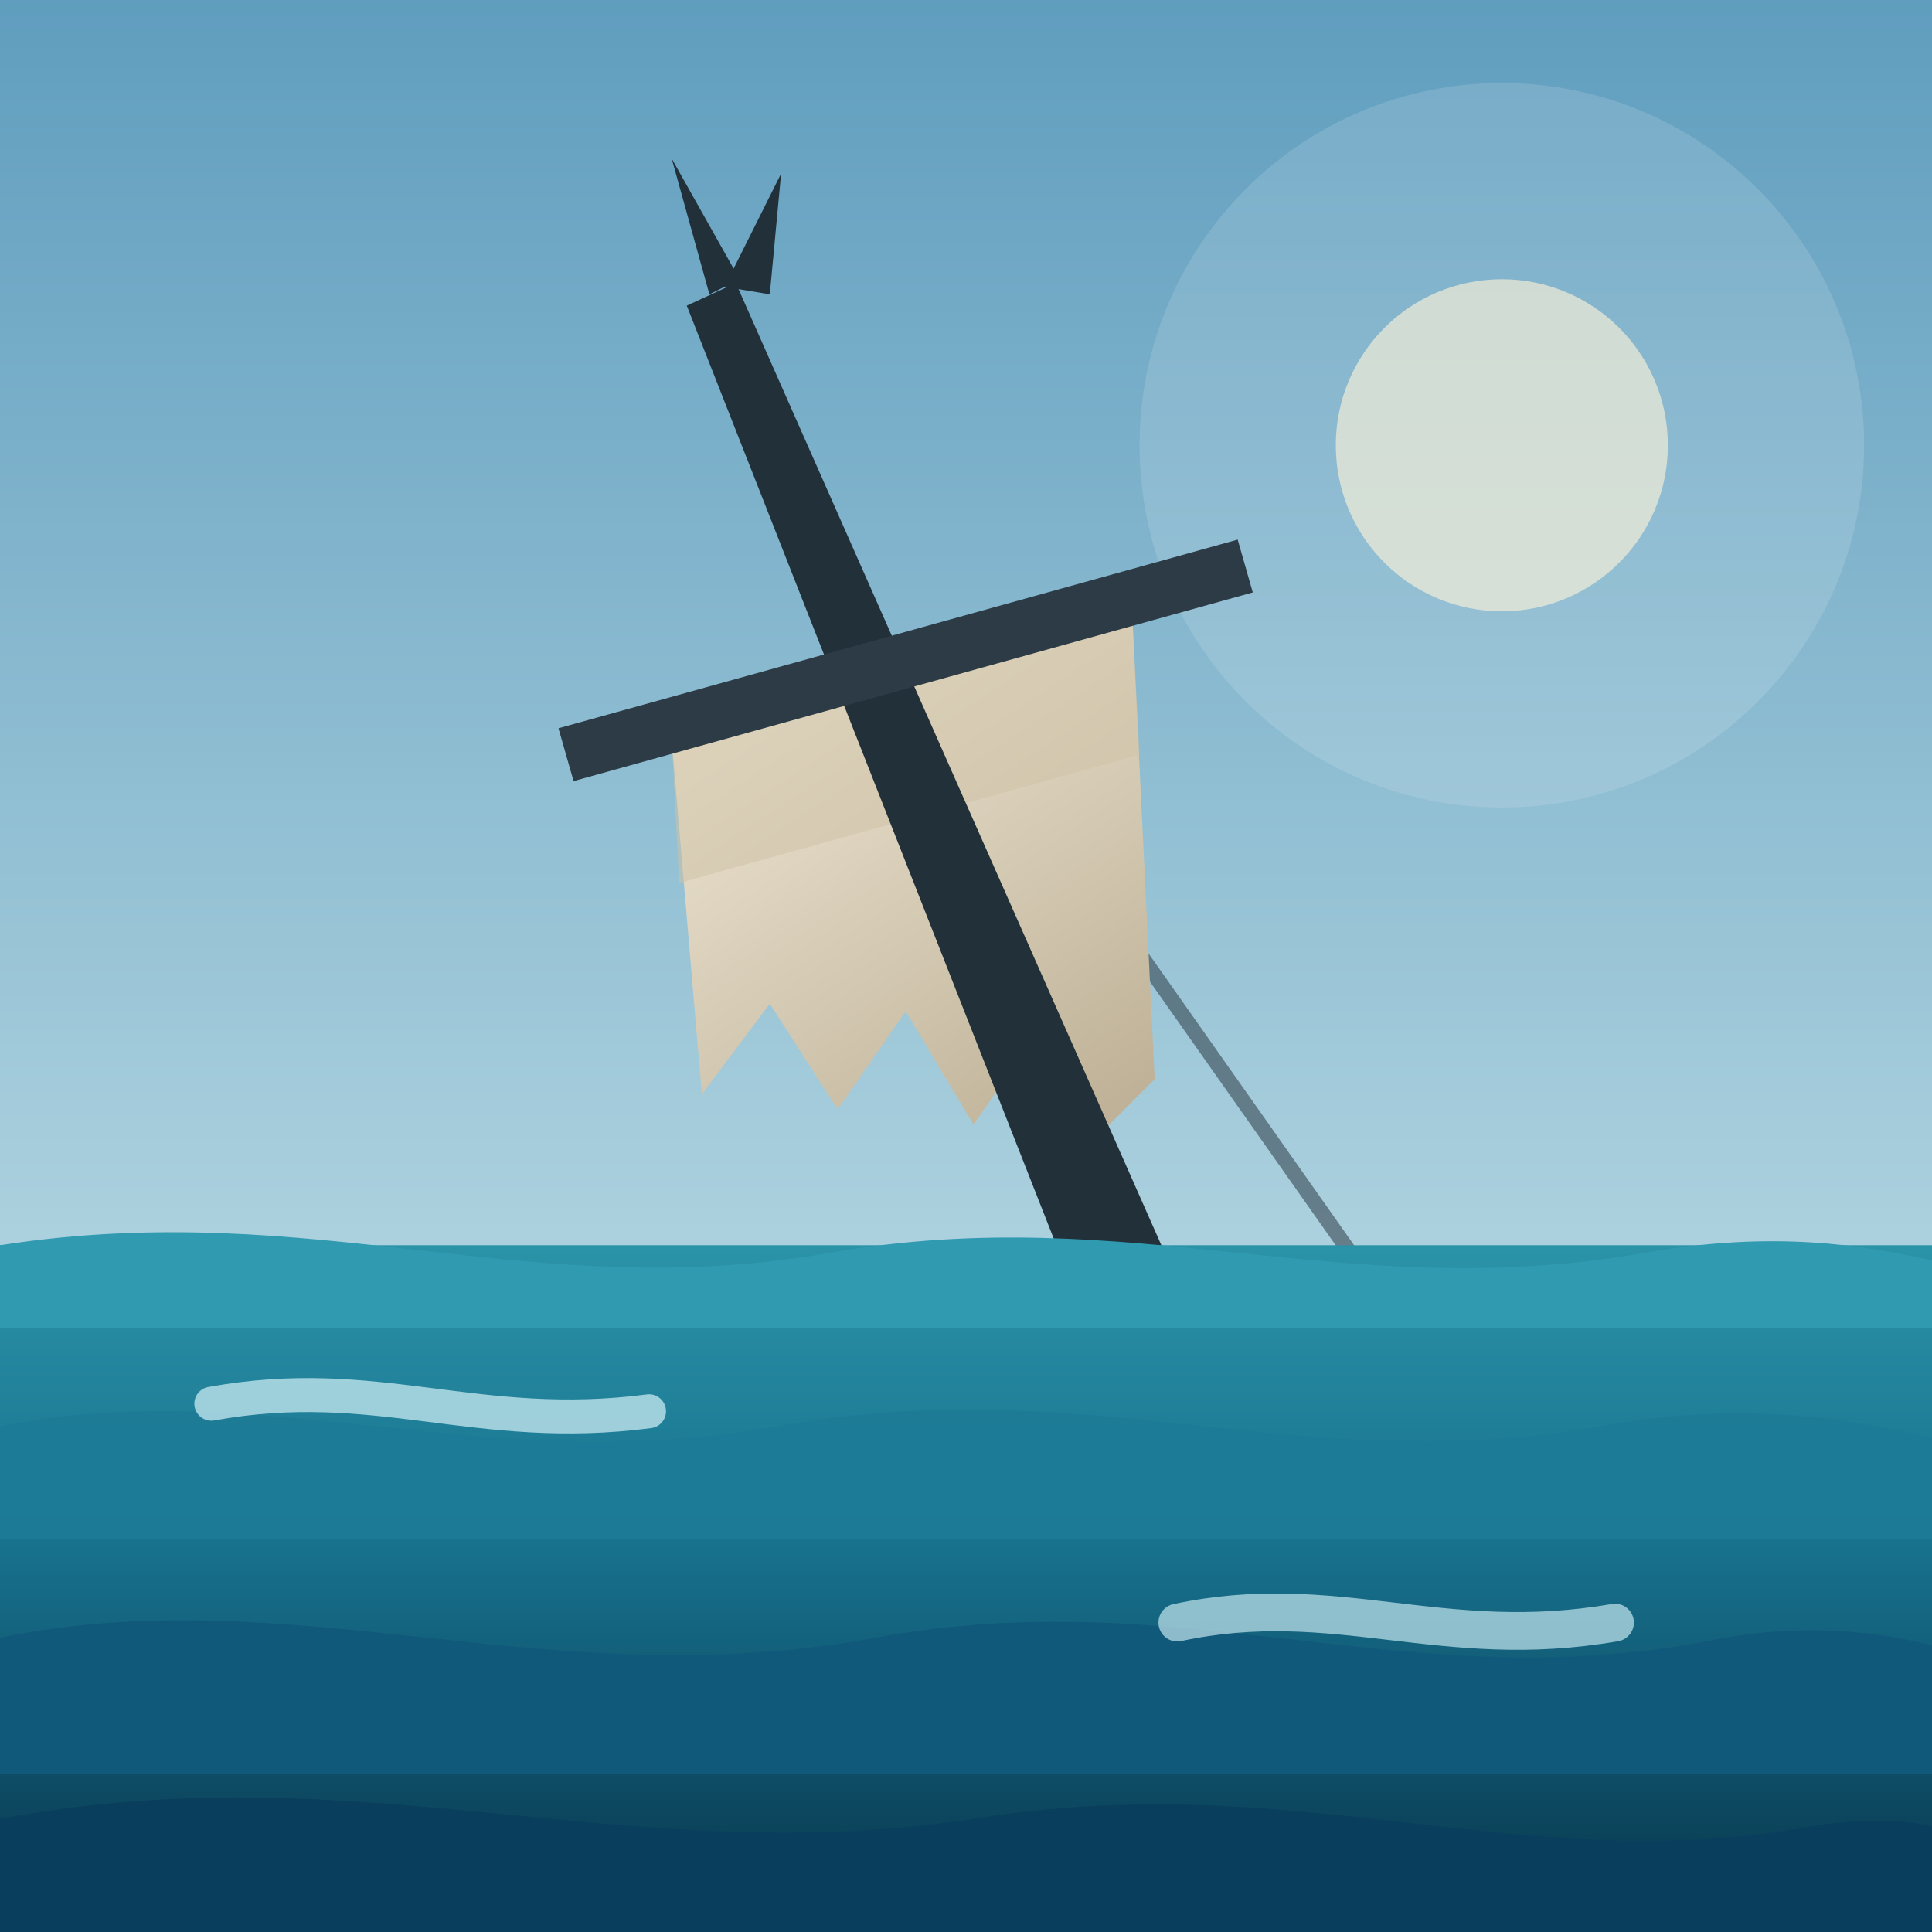
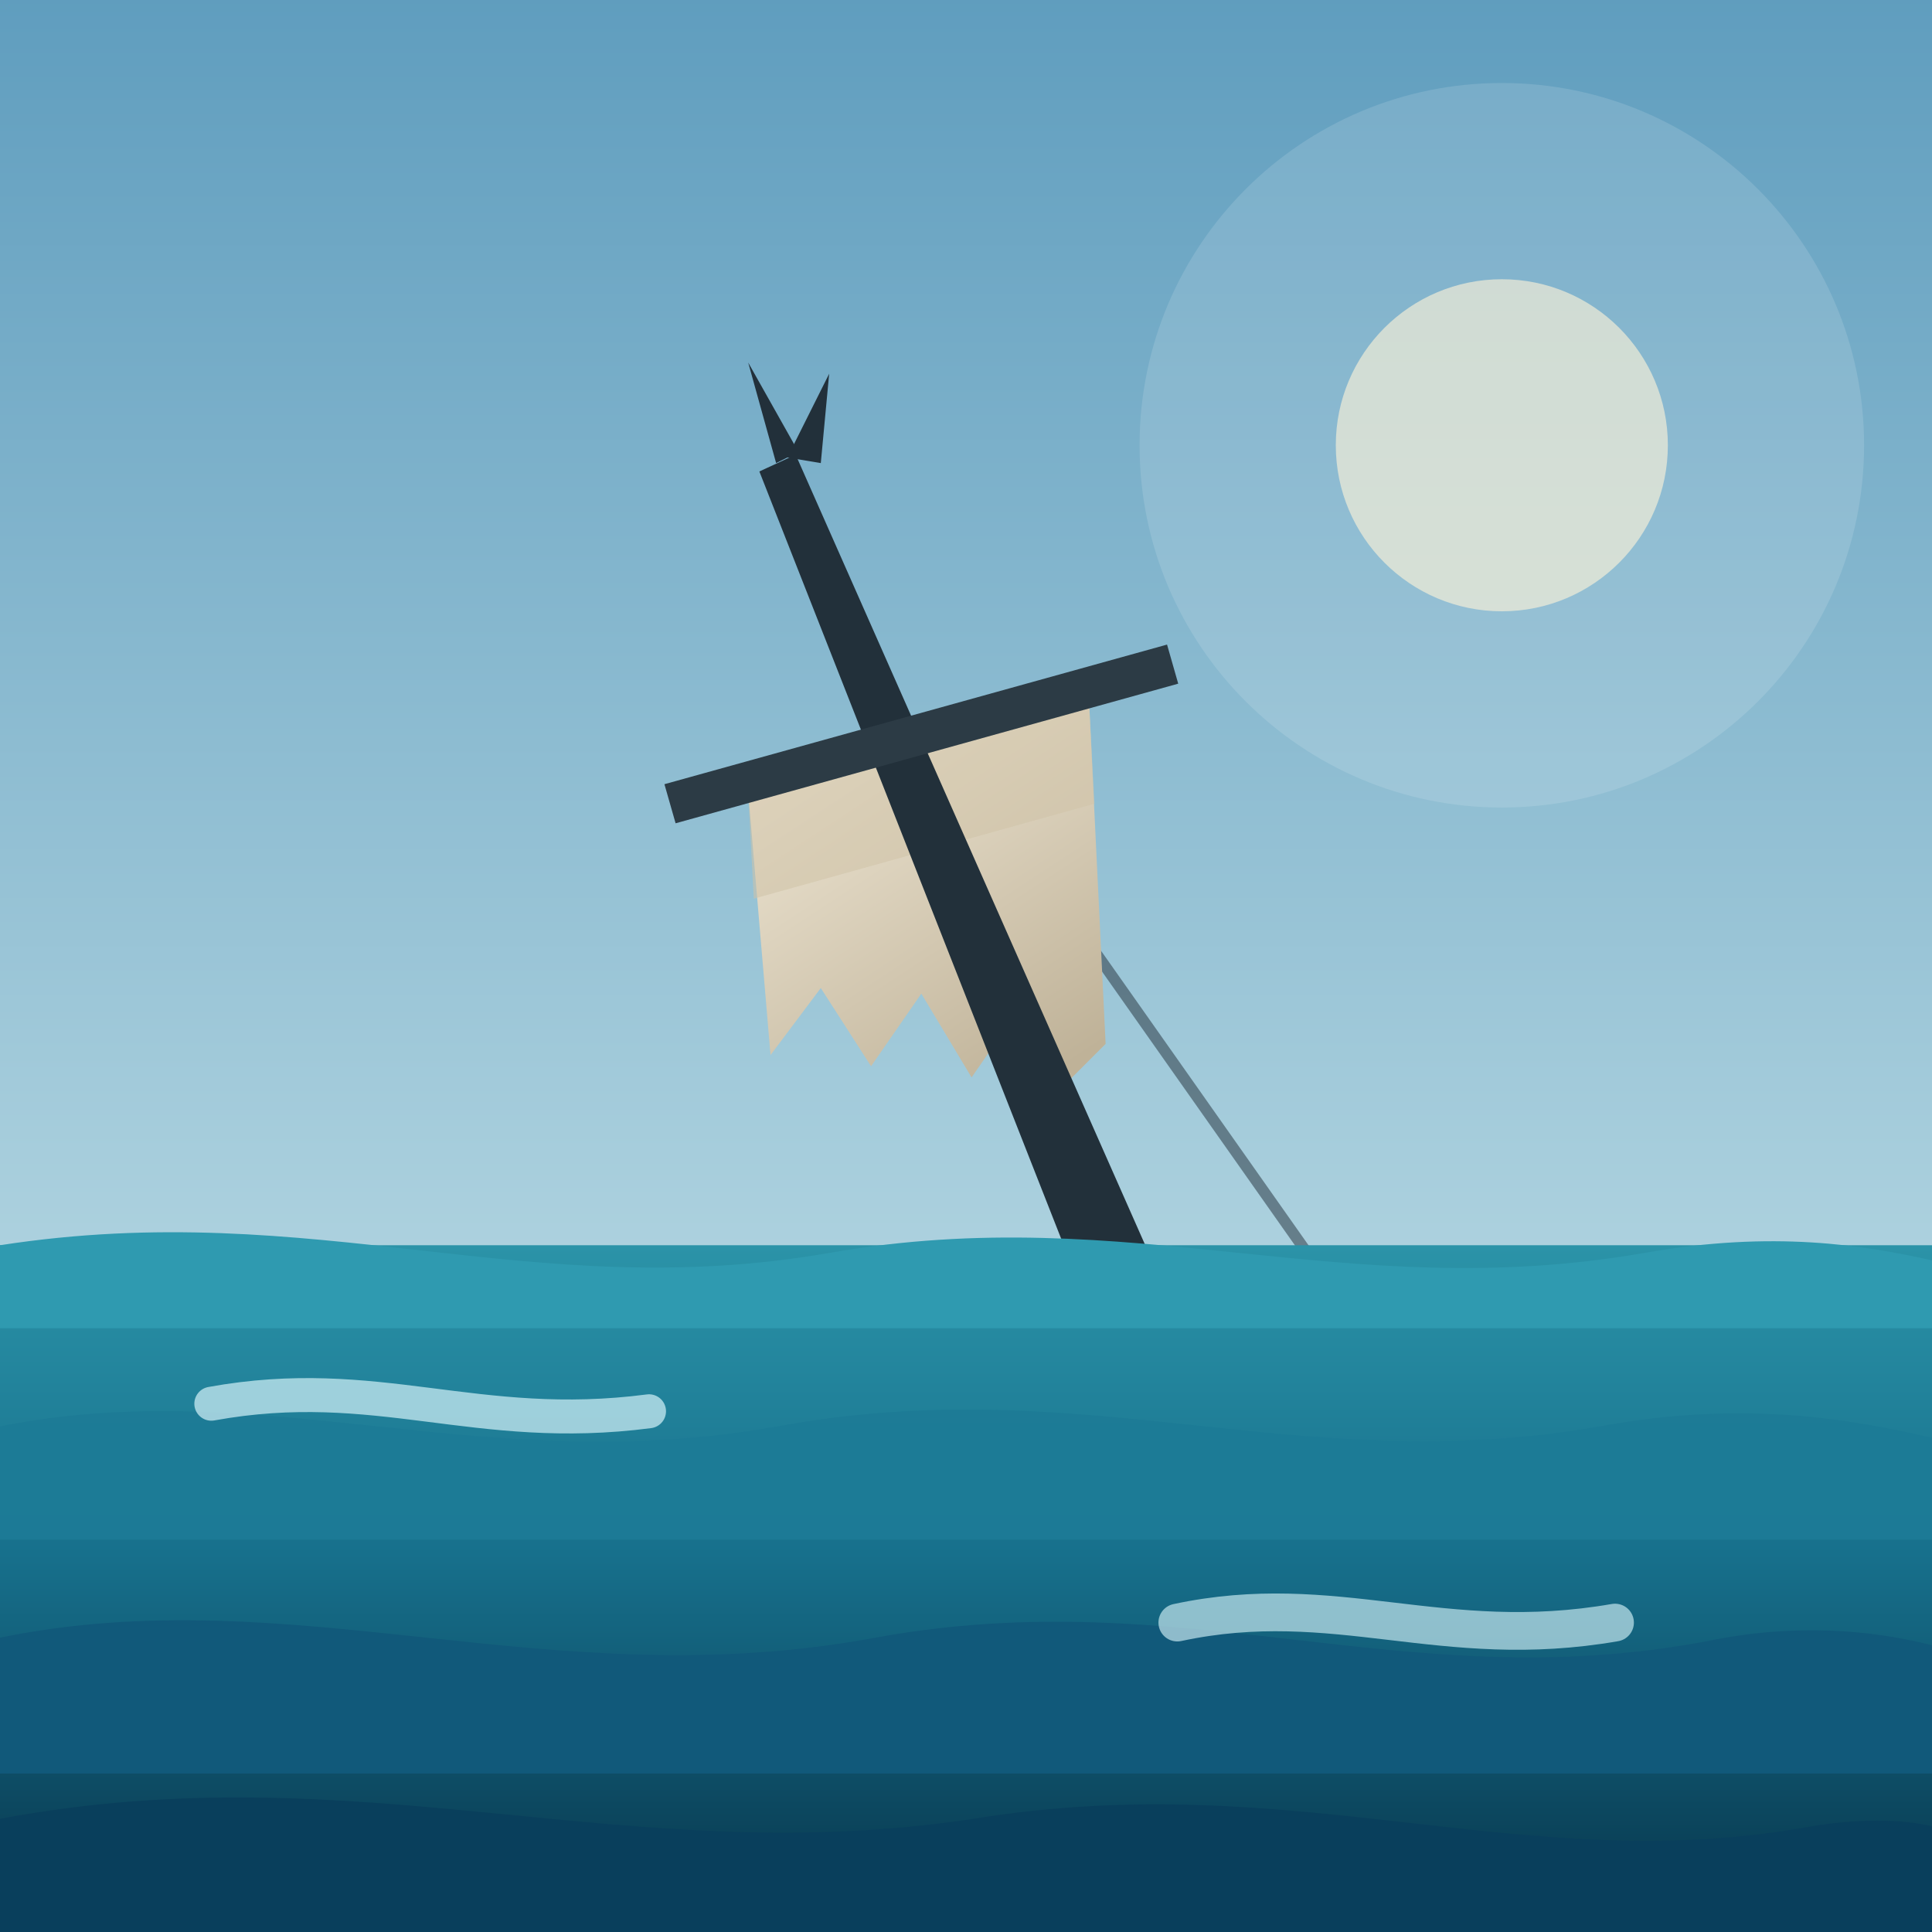
<svg xmlns="http://www.w3.org/2000/svg" viewBox="0 0 512 512" width="512" height="512" role="img" aria-label="WaterWorld">
  <defs>
    <linearGradient id="sky" x1="0" y1="0" x2="0" y2="1">
      <stop offset="0" stop-color="#5f9dbe" />
      <stop offset="0.62" stop-color="#a9cfdd" />
      <stop offset="1" stop-color="#d8e9ed" />
    </linearGradient>
    <linearGradient id="sea" x1="0" y1="0" x2="0" y2="1">
      <stop offset="0" stop-color="#2b93a8" />
      <stop offset="0.45" stop-color="#17708c" />
      <stop offset="1" stop-color="#07344a" />
    </linearGradient>
    <linearGradient id="canvas" x1="0.2" y1="0" x2="0.8" y2="1">
      <stop offset="0" stop-color="#f0e8d6" />
      <stop offset="1" stop-color="#bfb298" />
    </linearGradient>
  </defs>
  <rect width="512" height="512" fill="url(#sky)" />
  <circle cx="398" cy="118" r="96" fill="#ffffff" opacity="0.13" />
  <circle cx="398" cy="118" r="44" fill="#fff4d8" opacity="0.62" />
-   <g>
-     <path d="M262 196 L386 372" stroke="#2b3b46" stroke-width="4" opacity="0.55" fill="none" />
-     <path d="M178 196 L300 162 L306 286 L290 302 L276 272 L258 298 L240 268 L222 294 L204 266 L186 290 Z" fill="url(#canvas)" />
-     <path d="M178 196 L300 162 L302 200 L180 234 Z" fill="#cfc3a7" opacity="0.55" />
-     <path d="M352 430 L195 75 L182 81 L324 442 Z" fill="#22303a" />
-     <path d="M188 78 L178 42 L196 74 Z" fill="#22303a" />
-     <path d="M192 76 L207 46 L204 78 Z" fill="#22303a" />
-     <path d="M152 207 L332 157 L328 143 L148 193 Z" fill="#2c3b45" />
+   <g transform="translate(256 250) scale(0.74) translate(-256 -250)">
+     <g>
+       <path d="M262 196 L386 372" stroke="#2b3b46" stroke-width="4" opacity="0.55" fill="none" />
+       <path d="M178 196 L300 162 L306 286 L290 302 L276 272 L258 298 L240 268 L222 294 L204 266 L186 290 Z" fill="url(#canvas)" />
+       <path d="M178 196 L300 162 L302 200 L180 234 Z" fill="#cfc3a7" opacity="0.55" />
+       <path d="M352 430 L195 75 L182 81 L324 442 Z" fill="#22303a" />
+       <path d="M188 78 L178 42 L196 74 Z" fill="#22303a" />
+       <path d="M192 76 L207 46 L204 78 Z" fill="#22303a" />
+       <path d="M152 207 L332 157 L328 143 L148 193 Z" fill="#2c3b45" />
+     </g>
  </g>
  <path d="M0 330 H512 V512 H0 Z" fill="url(#sea)" />
  <path d="M0 330 C 84 317, 140 346, 220 332 C 300 318, 356 346, 436 332 C 470 326, 494 330, 512 334 L512 352 H0 Z" fill="#2f9ab0" />
  <path d="M0 378 C 70 364, 128 392, 206 378 C 288 363, 344 392, 424 378 C 462 371, 490 376, 512 381 L512 408 H0 Z" fill="#1c7b96" opacity="0.95" />
  <path d="M0 434 C 78 418, 146 450, 232 434 C 314 419, 372 450, 452 435 C 476 430, 496 432, 512 436 L512 470 H0 Z" fill="#11597a" />
  <path d="M0 482 C 96 464, 166 496, 258 482 C 344 468, 404 498, 480 484 C 492 482, 504 482, 512 484 L512 512 H0 Z" fill="#093f5c" />
  <path d="M56 372 C 100 364, 126 380, 172 374" stroke="#cfeff5" stroke-width="9" stroke-linecap="round" fill="none" opacity="0.72" />
  <path d="M312 430 C 354 421, 382 438, 428 430" stroke="#cfeff5" stroke-width="10" stroke-linecap="round" fill="none" opacity="0.66" />
</svg>
